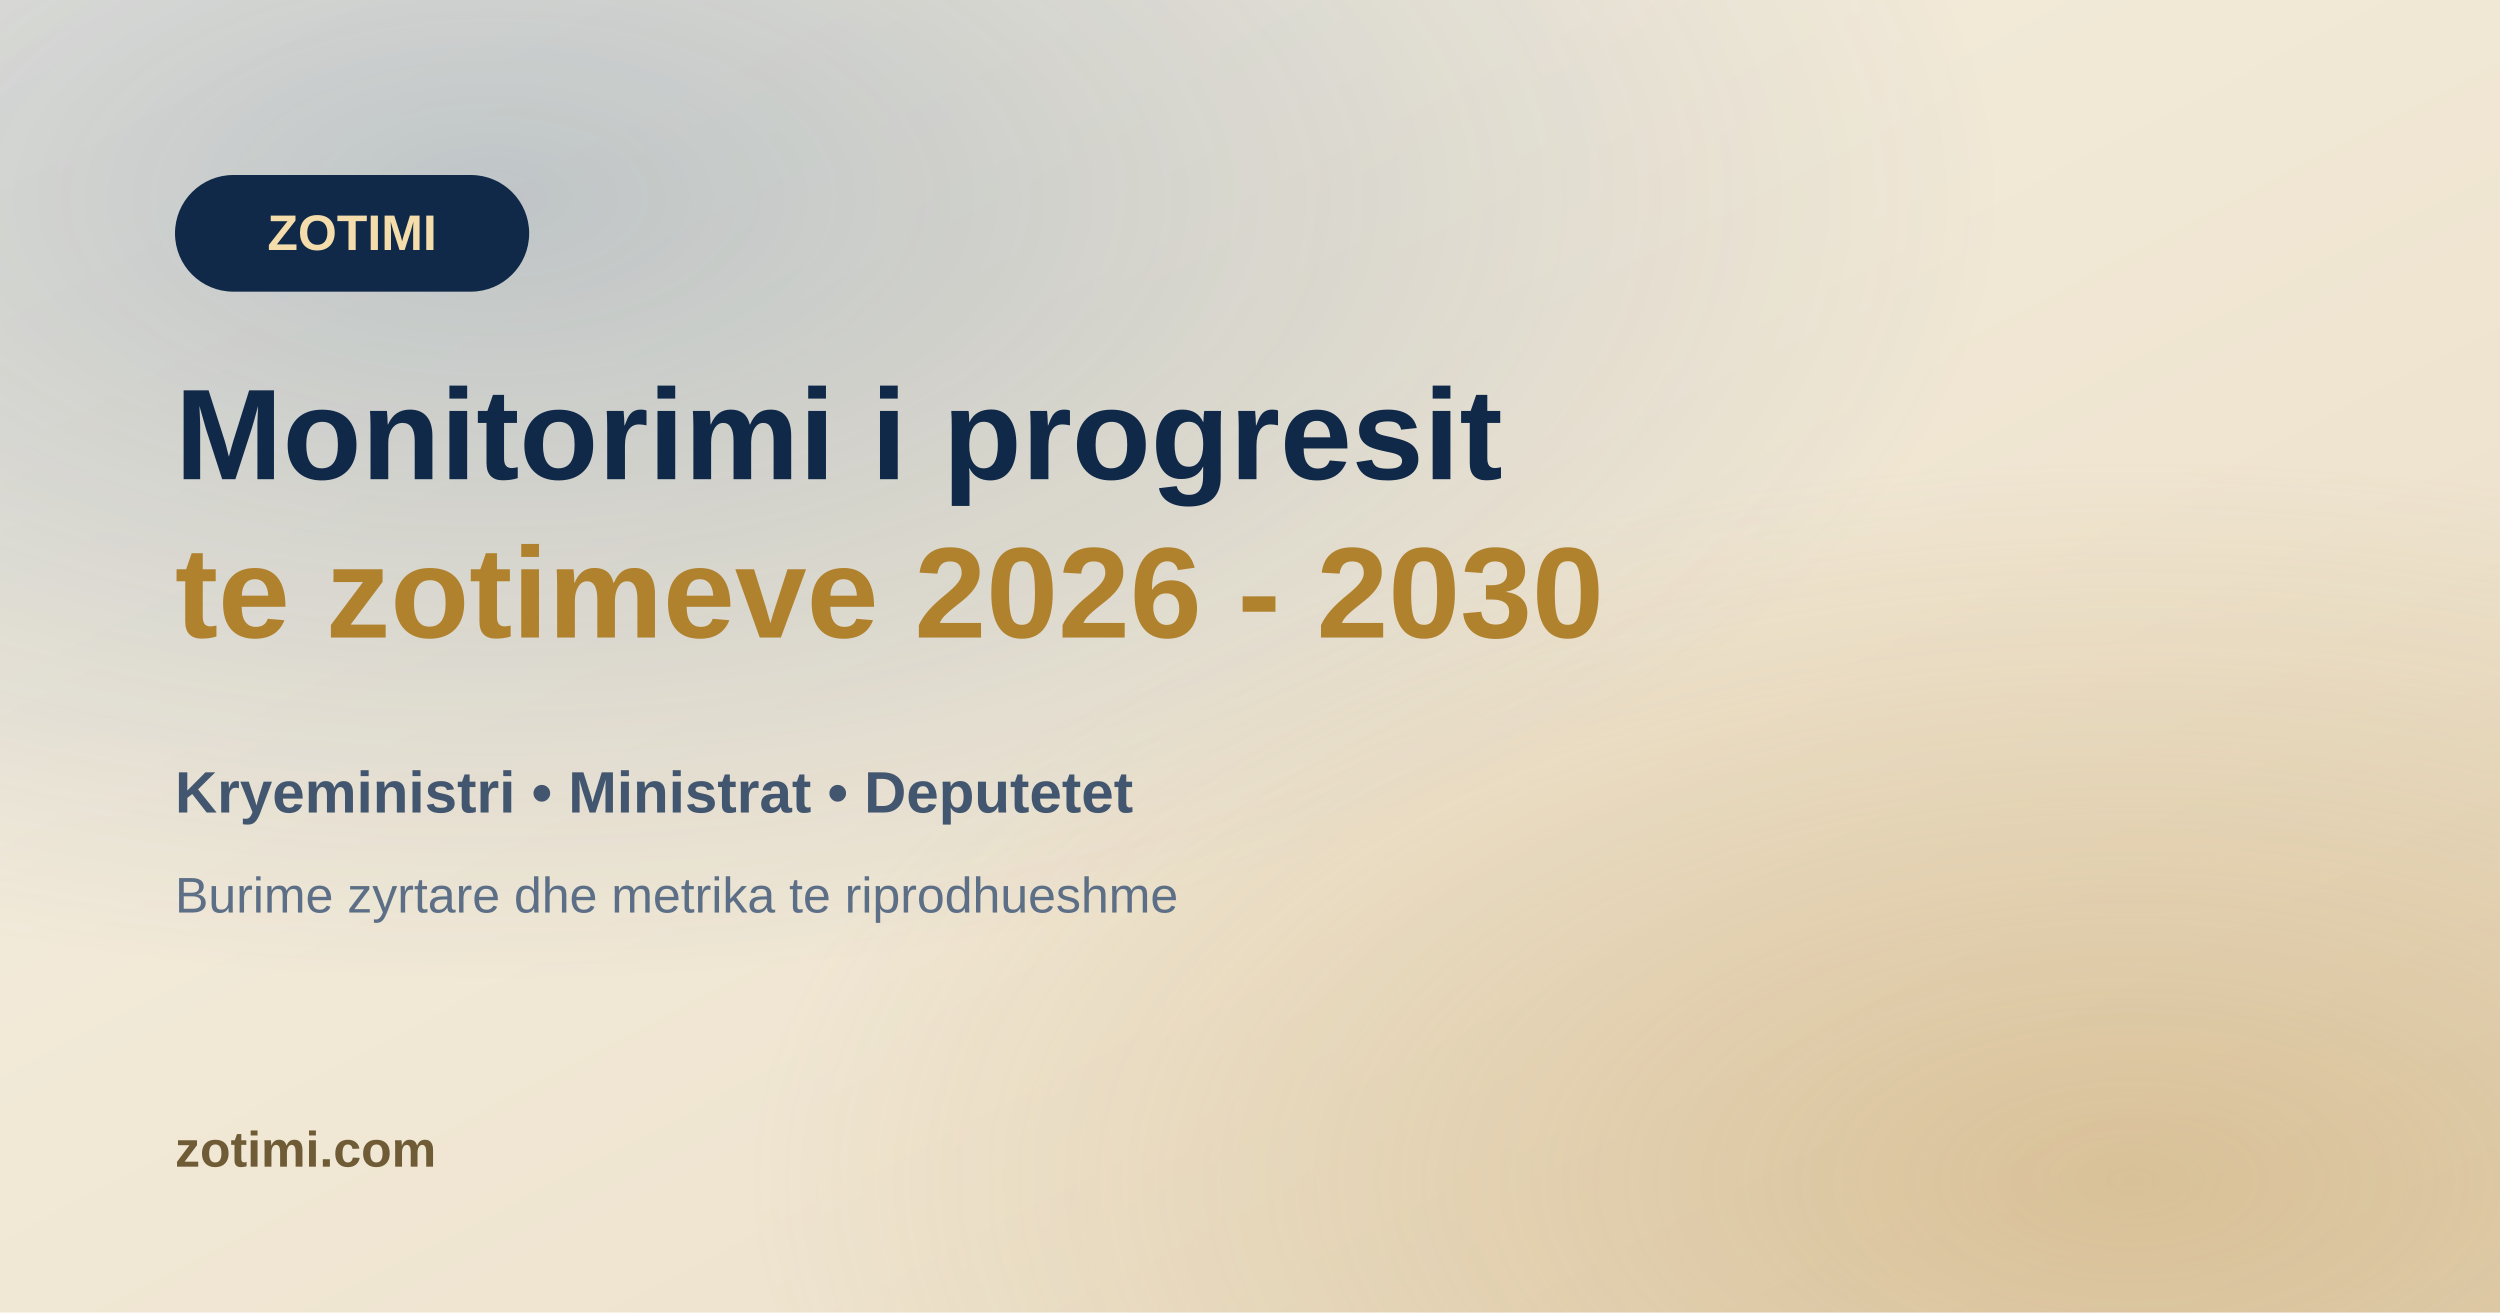
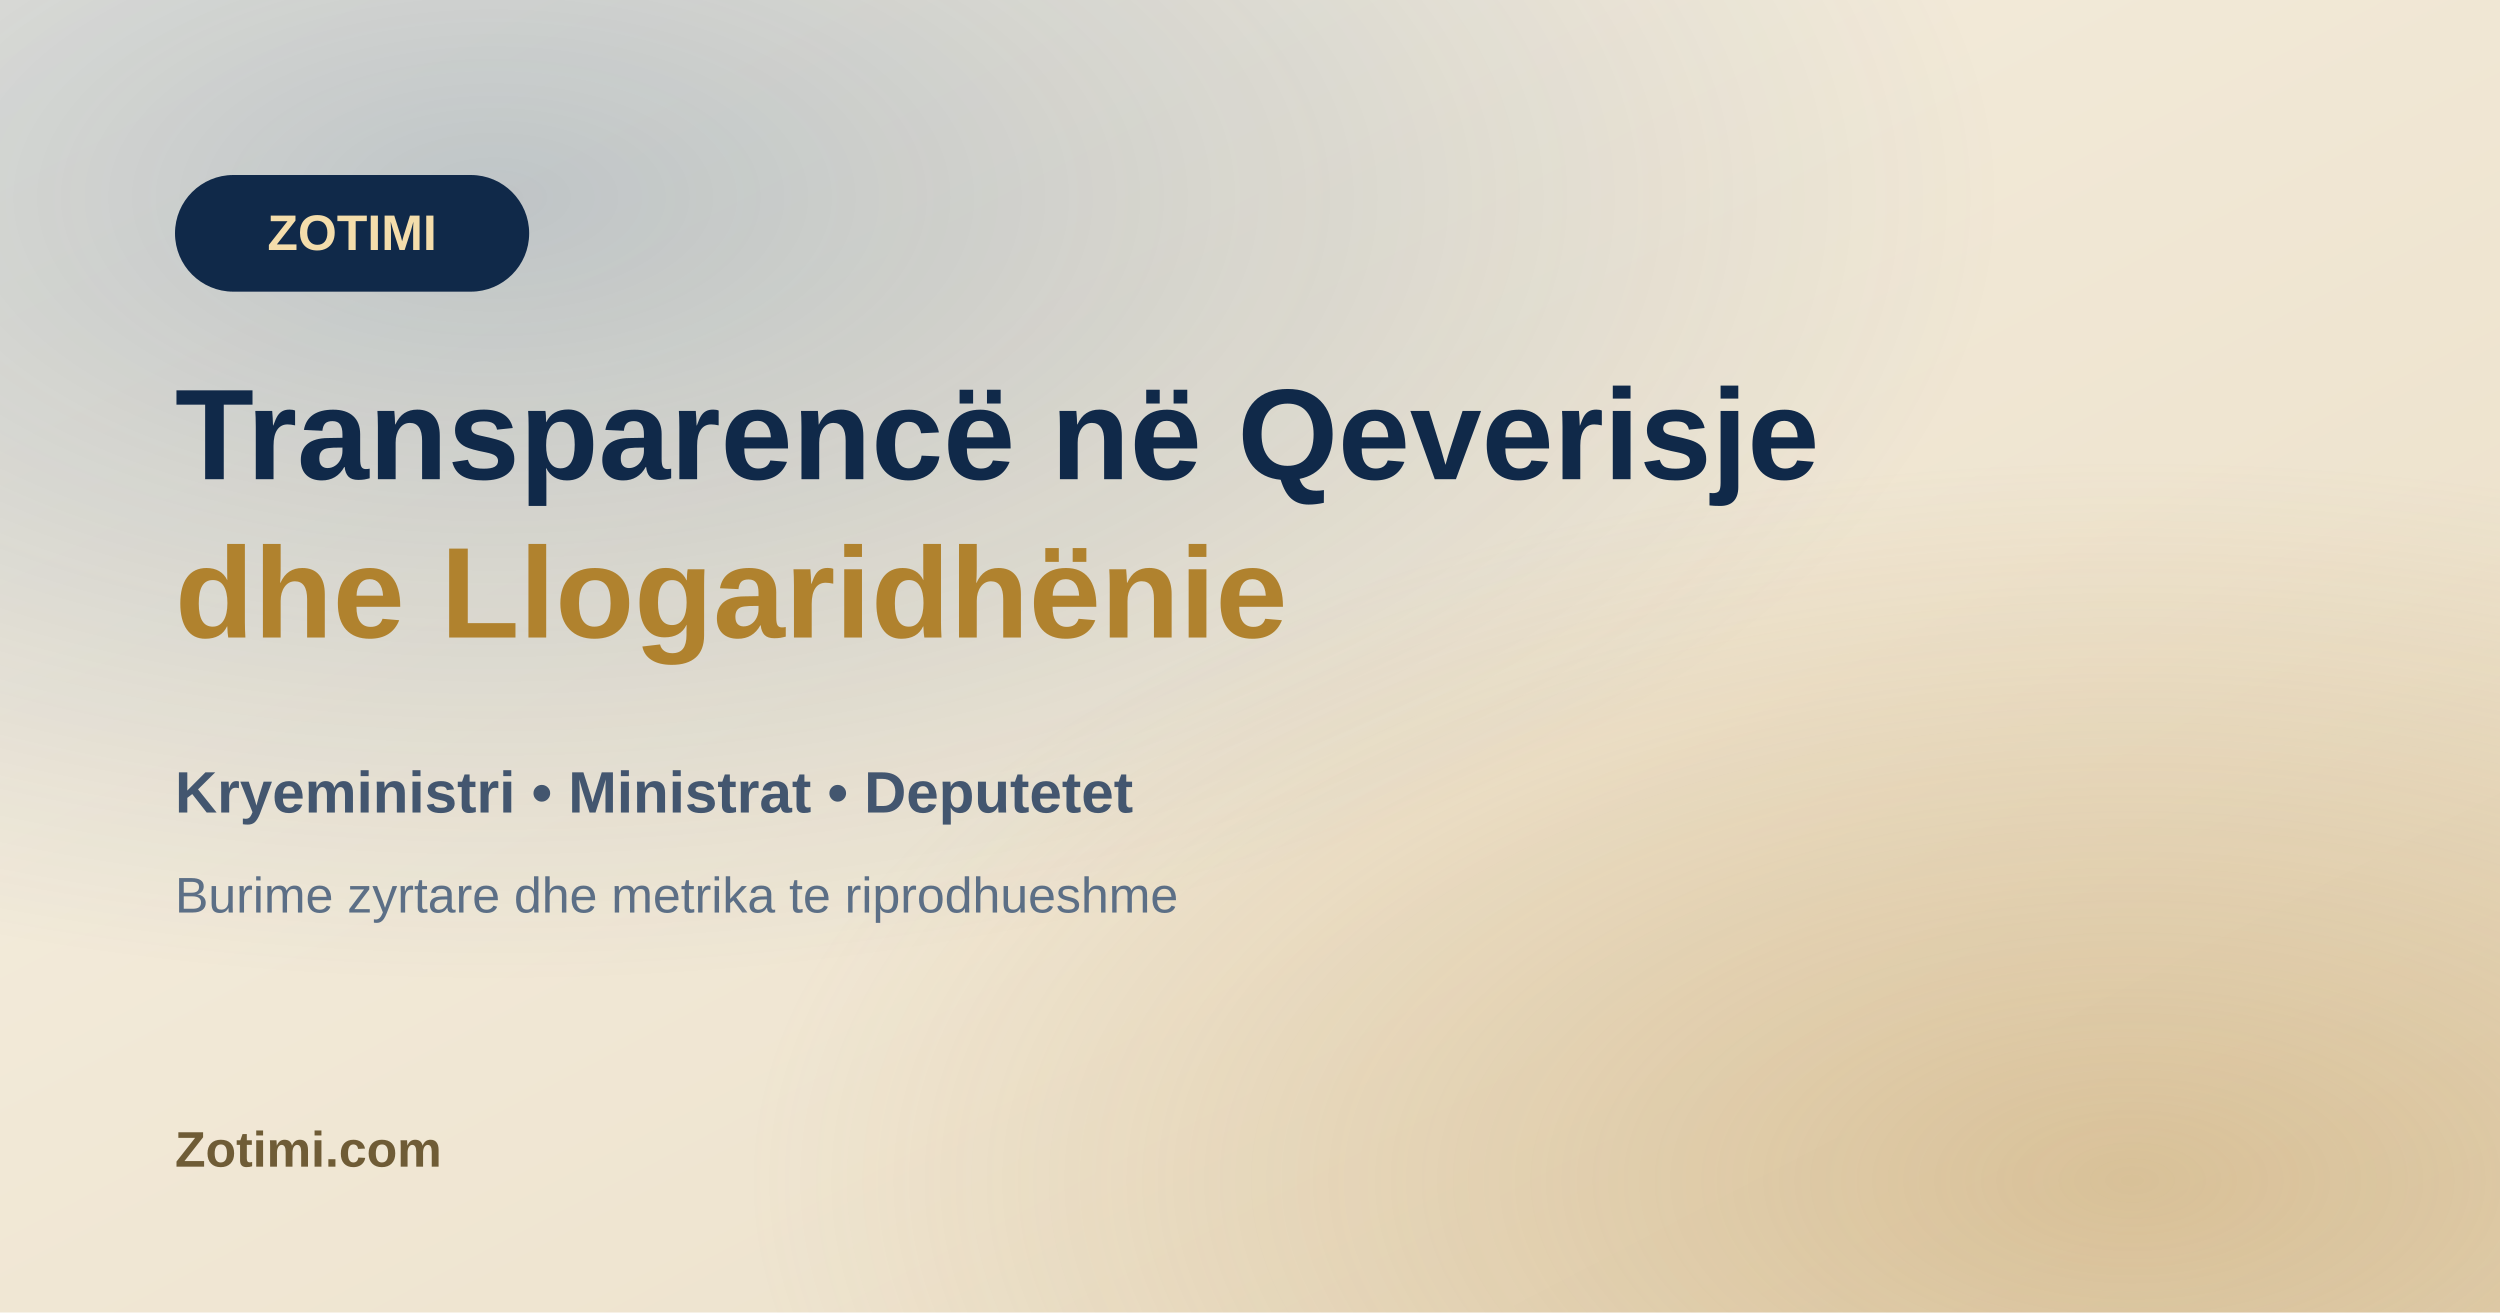
<svg xmlns="http://www.w3.org/2000/svg" width="1200" height="630" viewBox="0 0 1200 630" role="img" aria-labelledby="title desc">
  <defs>
    <linearGradient id="bg" x1="0" y1="0" x2="1" y2="1">
      <stop offset="0%" stop-color="#f7f1e4" />
      <stop offset="60%" stop-color="#efe5d1" />
      <stop offset="100%" stop-color="#e8dcc4" />
    </linearGradient>
    <radialGradient id="haloA" cx="0.2" cy="0.15" r="0.6">
      <stop offset="0%" stop-color="#1f4b7f" stop-opacity="0.25" />
      <stop offset="100%" stop-color="#1f4b7f" stop-opacity="0" />
    </radialGradient>
    <radialGradient id="haloB" cx="0.85" cy="0.9" r="0.55">
      <stop offset="0%" stop-color="#b8893f" stop-opacity="0.35" />
      <stop offset="100%" stop-color="#b8893f" stop-opacity="0" />
    </radialGradient>
  </defs>
  <rect width="1200" height="630" fill="url(#bg)" />
  <rect width="1200" height="630" fill="url(#haloA)" />
  <rect width="1200" height="630" fill="url(#haloB)" />
  <g font-family="Arial, Helvetica, sans-serif">
    <rect x="84" y="84" width="170" height="56" rx="28" fill="#102949" />
    <text x="169" y="120" text-anchor="middle" fill="#f4ddab" font-size="24" font-weight="700">ZOTIMI</text>
-     <text x="84" y="230" fill="#102949" font-size="62" font-weight="800">Monitorimi i progresit</text>
-     <text x="84" y="306" fill="#b0822e" font-size="62" font-weight="800">te zotimeve 2026 - 2030</text>
+     <text x="84" y="230" fill="#102949" font-size="62" font-weight="800">Transparencë në Qeverisje</text>
+     <text x="84" y="306" fill="#b0822e" font-size="62" font-weight="800">dhe Llogaridhënie</text>
    <text x="84" y="390" fill="#43566f" font-size="28" font-weight="600">
      Kryeministri • Ministrat • Deputetet
    </text>
    <text x="84" y="438" fill="#5c6f86" font-size="24" font-weight="500">
      Burime zyrtare dhe metrika te riprodhueshme
    </text>
-     <text x="84" y="560" fill="#6f5c36" font-size="24" font-weight="700">zotimi.com</text>
+     <text x="84" y="560" fill="#6f5c36" font-size="24" font-weight="700">Zotimi.com</text>
  </g>
</svg>
